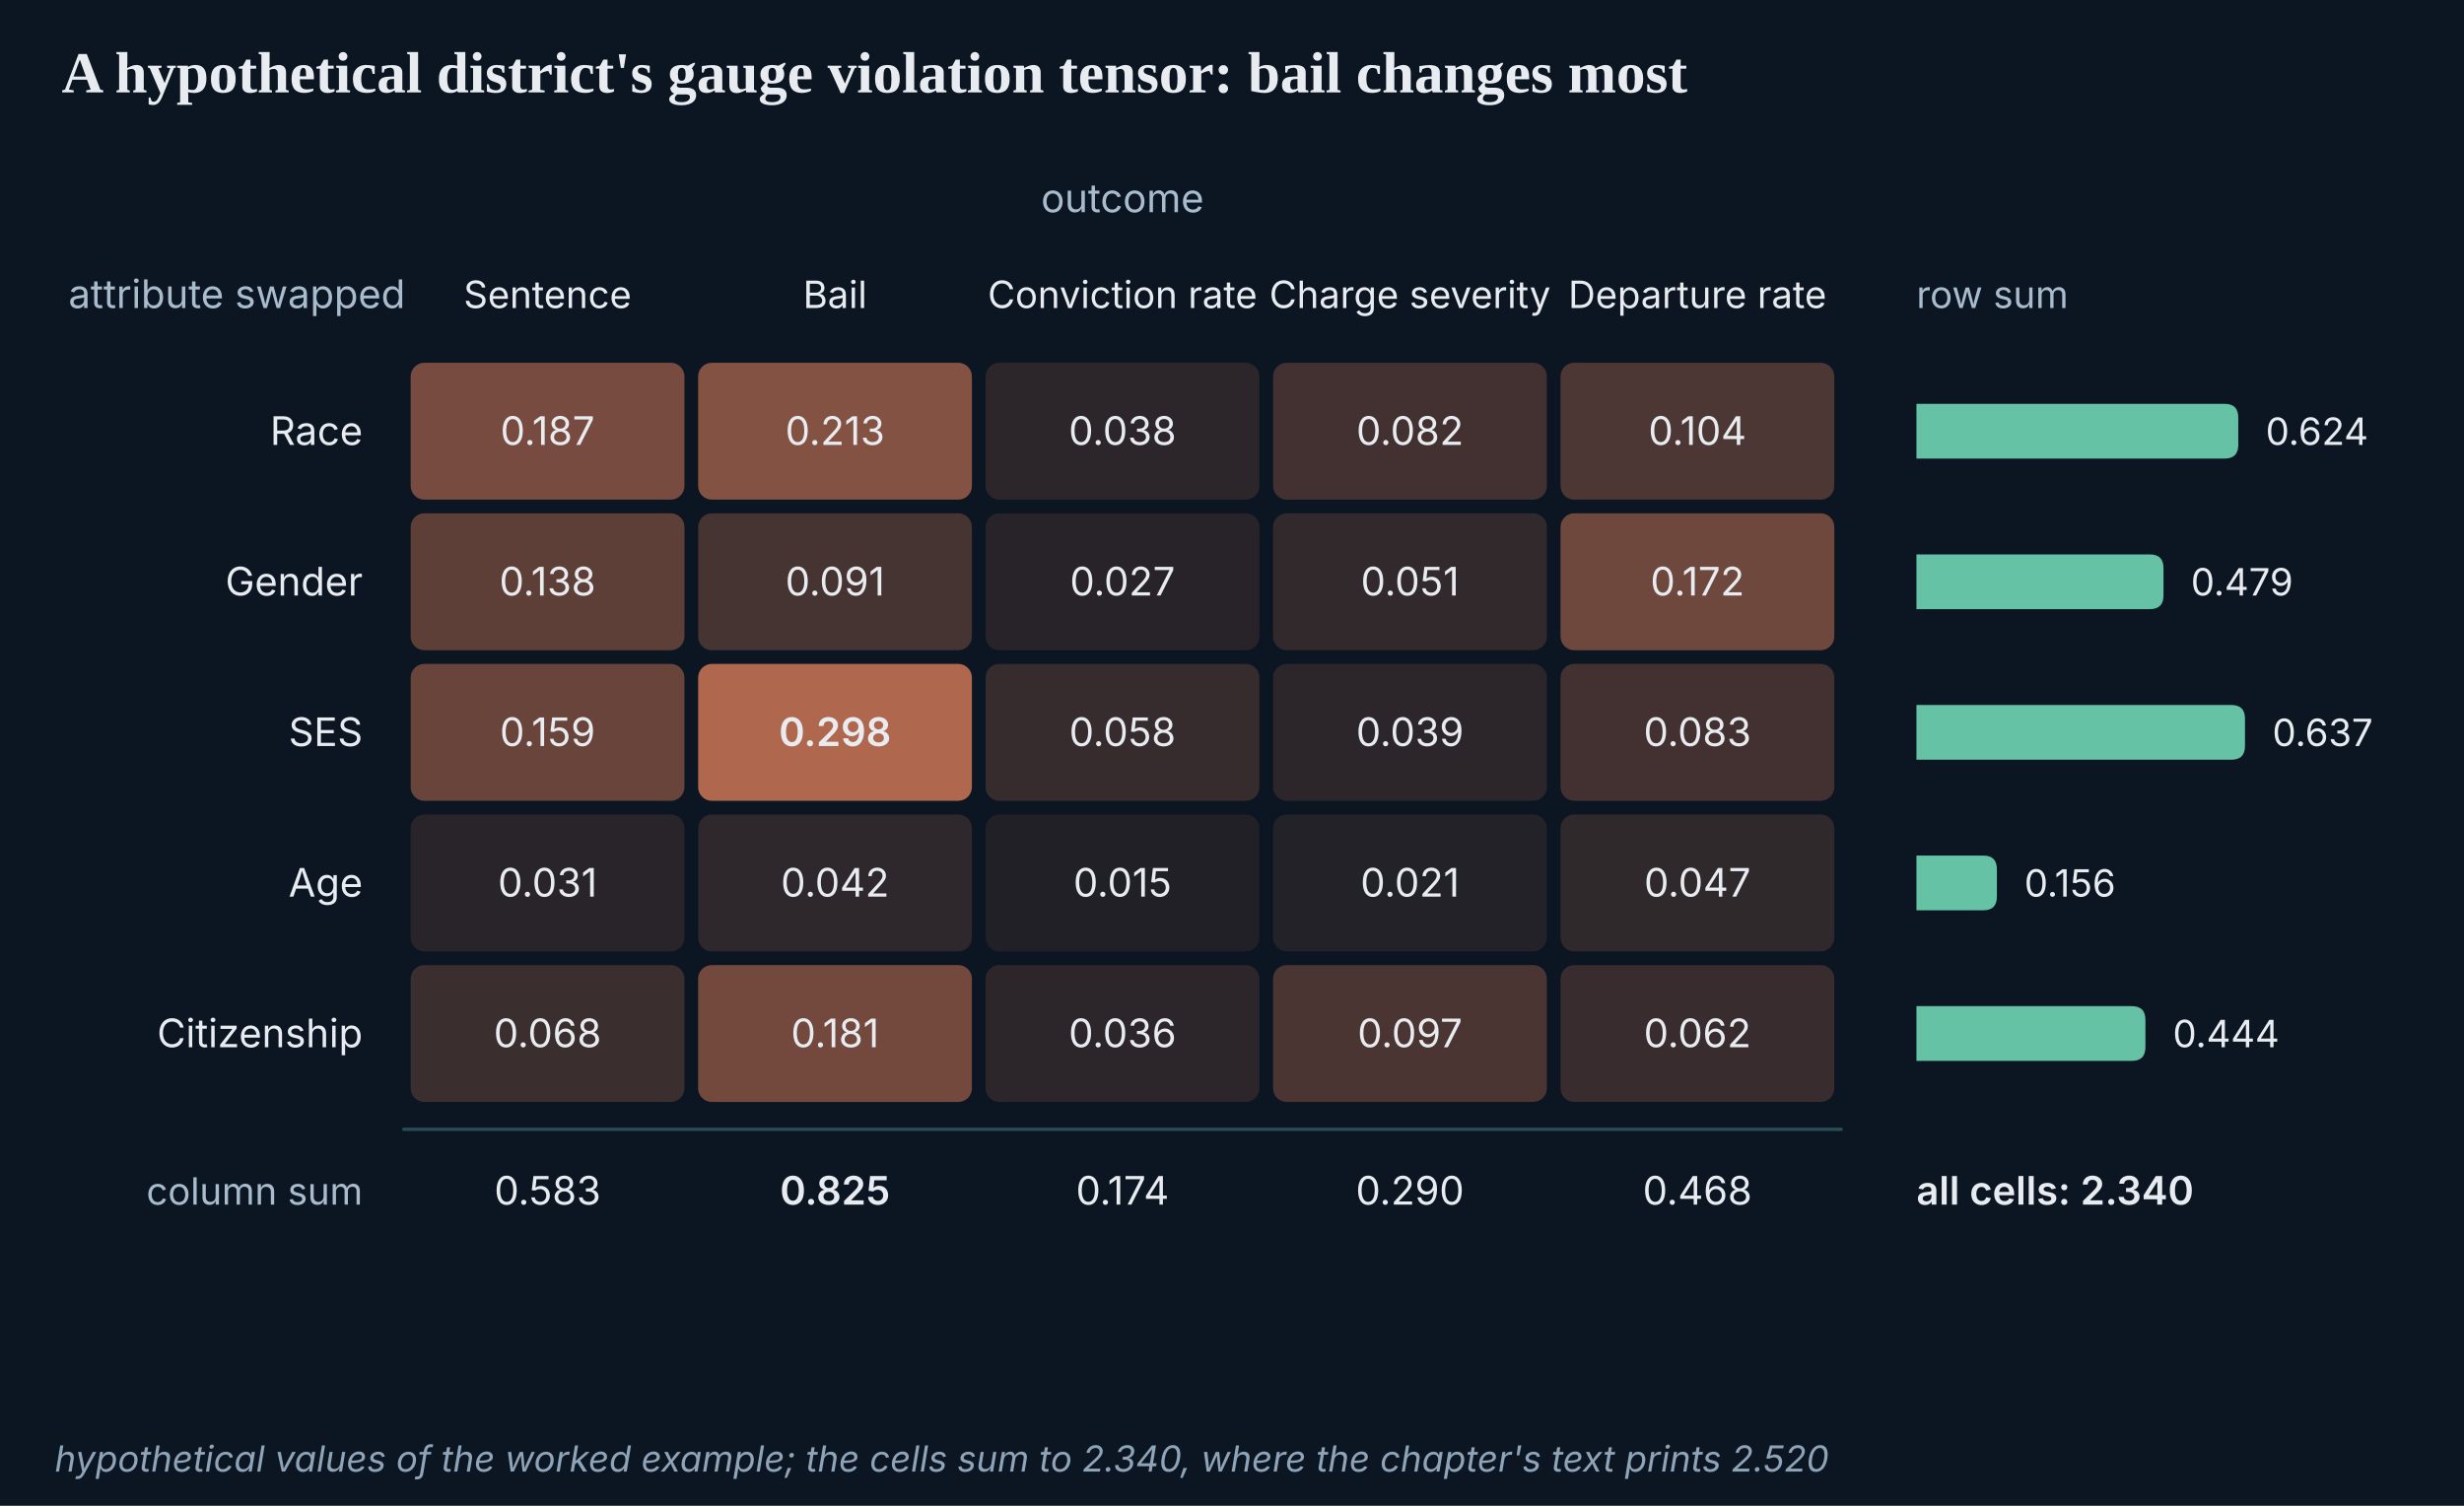
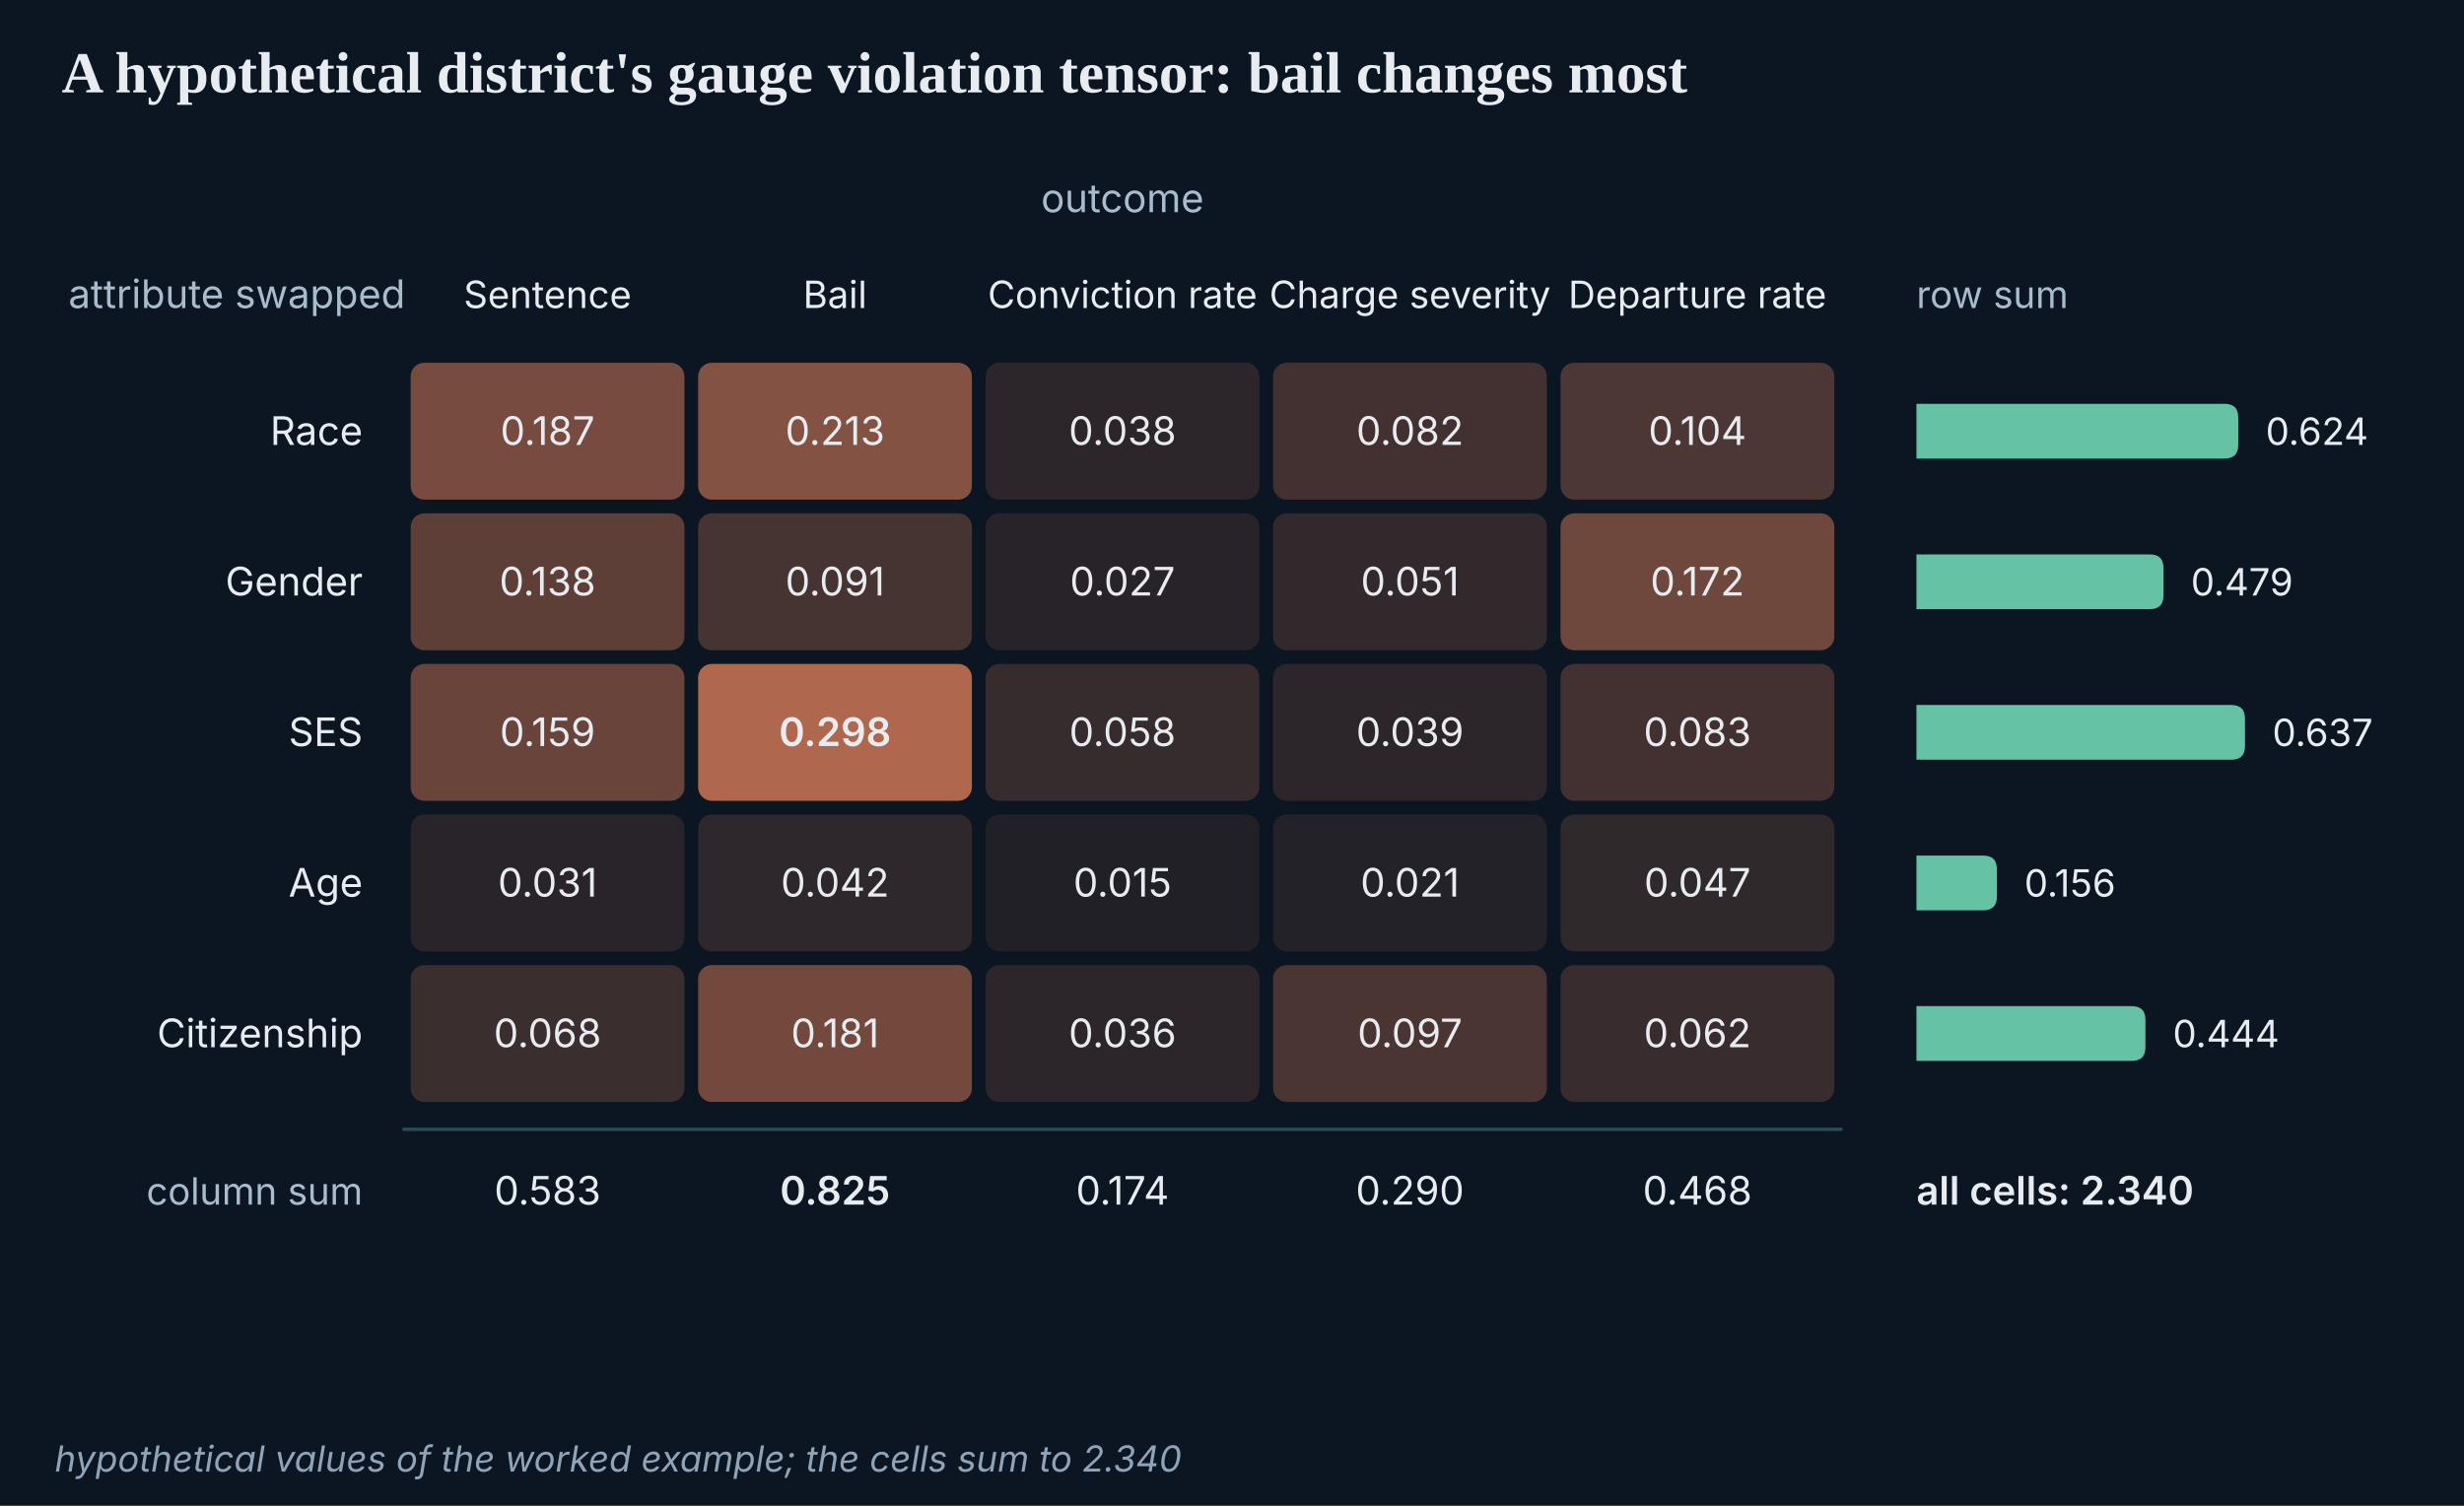
<svg xmlns="http://www.w3.org/2000/svg" width="720" height="440" viewBox="0 0 720 440" role="img" aria-label="A hypothetical district's gauge violation tensor: bail changes most">
  <rect width="100%" height="100%" fill="#0b1622" />
  <text x="18" y="27" font-family="'Crimson Pro', Georgia, 'Times New Roman', serif" font-size="17" font-weight="600" fill="#e8ecf0">A hypothetical district's gauge violation tensor: bail changes most</text>
  <text x="328.00" y="62.00" font-family="Inter, -apple-system, 'Segoe UI', Helvetica, Arial, sans-serif" font-size="11.5" fill="#a9bccd" text-anchor="middle" font-weight="normal">outcome</text>
  <text x="160.00" y="90.00" font-family="Inter, -apple-system, 'Segoe UI', Helvetica, Arial, sans-serif" font-size="11" fill="#e8ecf0" text-anchor="middle" font-weight="normal">Sentence</text>
  <text x="244.00" y="90.00" font-family="Inter, -apple-system, 'Segoe UI', Helvetica, Arial, sans-serif" font-size="11" fill="#e8ecf0" text-anchor="middle" font-weight="normal">Bail</text>
  <text x="328.00" y="90.00" font-family="Inter, -apple-system, 'Segoe UI', Helvetica, Arial, sans-serif" font-size="11" fill="#e8ecf0" text-anchor="middle" font-weight="normal">Conviction rate</text>
  <text x="412.00" y="90.00" font-family="Inter, -apple-system, 'Segoe UI', Helvetica, Arial, sans-serif" font-size="11" fill="#e8ecf0" text-anchor="middle" font-weight="normal">Charge severity</text>
  <text x="496.00" y="90.00" font-family="Inter, -apple-system, 'Segoe UI', Helvetica, Arial, sans-serif" font-size="11" fill="#e8ecf0" text-anchor="middle" font-weight="normal">Departure rate</text>
  <text x="20.00" y="90.00" font-family="Inter, -apple-system, 'Segoe UI', Helvetica, Arial, sans-serif" font-size="11.5" fill="#a9bccd" text-anchor="start" font-weight="normal">attribute swapped</text>
  <text x="560.00" y="90.00" font-family="Inter, -apple-system, 'Segoe UI', Helvetica, Arial, sans-serif" font-size="11" fill="#a9bccd" text-anchor="start" font-weight="normal">row sum</text>
  <text x="106.00" y="130.00" font-family="Inter, -apple-system, 'Segoe UI', Helvetica, Arial, sans-serif" font-size="11.5" fill="#e8ecf0" text-anchor="end" font-weight="normal">Race</text>
  <rect x="120.00" y="106.00" width="80" height="40" rx="4" fill="#fc8d62" fill-opacity="0.449" />
  <text x="160.00" y="130.00" font-family="Inter, -apple-system, 'Segoe UI', Helvetica, Arial, sans-serif" font-size="11.5" fill="#e8ecf0" text-anchor="middle" font-weight="normal">0.187</text>
  <rect x="204.00" y="106.00" width="80" height="40" rx="4" fill="#fc8d62" fill-opacity="0.503" />
  <text x="244.00" y="130.00" font-family="Inter, -apple-system, 'Segoe UI', Helvetica, Arial, sans-serif" font-size="11.5" fill="#e8ecf0" text-anchor="middle" font-weight="normal">0.213</text>
  <rect x="288.00" y="106.00" width="80" height="40" rx="4" fill="#fc8d62" fill-opacity="0.139" />
  <text x="328.00" y="130.00" font-family="Inter, -apple-system, 'Segoe UI', Helvetica, Arial, sans-serif" font-size="11.5" fill="#e8ecf0" text-anchor="middle" font-weight="normal">0.038</text>
  <rect x="372.00" y="106.00" width="80" height="40" rx="4" fill="#fc8d62" fill-opacity="0.231" />
  <text x="412.00" y="130.00" font-family="Inter, -apple-system, 'Segoe UI', Helvetica, Arial, sans-serif" font-size="11.5" fill="#e8ecf0" text-anchor="middle" font-weight="normal">0.082</text>
  <rect x="456.00" y="106.00" width="80" height="40" rx="4" fill="#fc8d62" fill-opacity="0.276" />
  <text x="496.00" y="130.00" font-family="Inter, -apple-system, 'Segoe UI', Helvetica, Arial, sans-serif" font-size="11.5" fill="#e8ecf0" text-anchor="middle" font-weight="normal">0.104</text>
  <path d="M560.00,118.00 L650.04,118.00 Q654.04,118.00 654.04,122.00 L654.04,130.00 Q654.04,134.00 650.04,134.00 L560.00,134.00 Z" fill="#66c2a5" fill-opacity="1.0" />
  <text x="662.04" y="130.00" font-family="Inter, -apple-system, 'Segoe UI', Helvetica, Arial, sans-serif" font-size="11" fill="#e8ecf0" text-anchor="start" font-weight="normal">0.624</text>
  <text x="106.00" y="174.00" font-family="Inter, -apple-system, 'Segoe UI', Helvetica, Arial, sans-serif" font-size="11.5" fill="#e8ecf0" text-anchor="end" font-weight="normal">Gender</text>
  <rect x="120.00" y="150.00" width="80" height="40" rx="4" fill="#fc8d62" fill-opacity="0.347" />
  <text x="160.00" y="174.00" font-family="Inter, -apple-system, 'Segoe UI', Helvetica, Arial, sans-serif" font-size="11.5" fill="#e8ecf0" text-anchor="middle" font-weight="normal">0.138</text>
  <rect x="204.00" y="150.00" width="80" height="40" rx="4" fill="#fc8d62" fill-opacity="0.249" />
  <text x="244.00" y="174.00" font-family="Inter, -apple-system, 'Segoe UI', Helvetica, Arial, sans-serif" font-size="11.5" fill="#e8ecf0" text-anchor="middle" font-weight="normal">0.091</text>
  <rect x="288.00" y="150.00" width="80" height="40" rx="4" fill="#fc8d62" fill-opacity="0.116" />
  <text x="328.00" y="174.00" font-family="Inter, -apple-system, 'Segoe UI', Helvetica, Arial, sans-serif" font-size="11.5" fill="#e8ecf0" text-anchor="middle" font-weight="normal">0.027</text>
  <rect x="372.00" y="150.00" width="80" height="40" rx="4" fill="#fc8d62" fill-opacity="0.166" />
  <text x="412.00" y="174.00" font-family="Inter, -apple-system, 'Segoe UI', Helvetica, Arial, sans-serif" font-size="11.5" fill="#e8ecf0" text-anchor="middle" font-weight="normal">0.051</text>
  <rect x="456.00" y="150.00" width="80" height="40" rx="4" fill="#fc8d62" fill-opacity="0.418" />
  <text x="496.00" y="174.00" font-family="Inter, -apple-system, 'Segoe UI', Helvetica, Arial, sans-serif" font-size="11.5" fill="#e8ecf0" text-anchor="middle" font-weight="normal">0.172</text>
  <path d="M560.00,162.00 L628.19,162.00 Q632.19,162.00 632.19,166.00 L632.19,174.00 Q632.19,178.00 628.19,178.00 L560.00,178.00 Z" fill="#66c2a5" fill-opacity="1.0" />
  <text x="640.19" y="174.00" font-family="Inter, -apple-system, 'Segoe UI', Helvetica, Arial, sans-serif" font-size="11" fill="#e8ecf0" text-anchor="start" font-weight="normal">0.479</text>
  <text x="106.00" y="218.00" font-family="Inter, -apple-system, 'Segoe UI', Helvetica, Arial, sans-serif" font-size="11.5" fill="#e8ecf0" text-anchor="end" font-weight="normal">SES</text>
  <rect x="120.00" y="194.00" width="80" height="40" rx="4" fill="#fc8d62" fill-opacity="0.391" />
  <text x="160.00" y="218.00" font-family="Inter, -apple-system, 'Segoe UI', Helvetica, Arial, sans-serif" font-size="11.5" fill="#e8ecf0" text-anchor="middle" font-weight="normal">0.159</text>
  <rect x="204.00" y="194.00" width="80" height="40" rx="4" fill="#fc8d62" fill-opacity="0.680" />
  <text x="244.00" y="218.00" font-family="Inter, -apple-system, 'Segoe UI', Helvetica, Arial, sans-serif" font-size="11.5" fill="#e8ecf0" text-anchor="middle" font-weight="600">0.298</text>
  <rect x="288.00" y="194.00" width="80" height="40" rx="4" fill="#fc8d62" fill-opacity="0.181" />
  <text x="328.00" y="218.00" font-family="Inter, -apple-system, 'Segoe UI', Helvetica, Arial, sans-serif" font-size="11.5" fill="#e8ecf0" text-anchor="middle" font-weight="normal">0.058</text>
  <rect x="372.00" y="194.00" width="80" height="40" rx="4" fill="#fc8d62" fill-opacity="0.141" />
  <text x="412.00" y="218.00" font-family="Inter, -apple-system, 'Segoe UI', Helvetica, Arial, sans-serif" font-size="11.5" fill="#e8ecf0" text-anchor="middle" font-weight="normal">0.039</text>
  <rect x="456.00" y="194.00" width="80" height="40" rx="4" fill="#fc8d62" fill-opacity="0.233" />
  <text x="496.00" y="218.00" font-family="Inter, -apple-system, 'Segoe UI', Helvetica, Arial, sans-serif" font-size="11.5" fill="#e8ecf0" text-anchor="middle" font-weight="normal">0.083</text>
  <path d="M560.00,206.00 L652.00,206.00 Q656.00,206.00 656.00,210.00 L656.00,218.00 Q656.00,222.00 652.00,222.00 L560.00,222.00 Z" fill="#66c2a5" fill-opacity="1.0" />
  <text x="664.00" y="218.00" font-family="Inter, -apple-system, 'Segoe UI', Helvetica, Arial, sans-serif" font-size="11" fill="#e8ecf0" text-anchor="start" font-weight="normal">0.637</text>
  <text x="106.00" y="262.00" font-family="Inter, -apple-system, 'Segoe UI', Helvetica, Arial, sans-serif" font-size="11.5" fill="#e8ecf0" text-anchor="end" font-weight="normal">Age</text>
  <rect x="120.00" y="238.00" width="80" height="40" rx="4" fill="#fc8d62" fill-opacity="0.124" />
  <text x="160.00" y="262.00" font-family="Inter, -apple-system, 'Segoe UI', Helvetica, Arial, sans-serif" font-size="11.5" fill="#e8ecf0" text-anchor="middle" font-weight="normal">0.031</text>
  <rect x="204.00" y="238.00" width="80" height="40" rx="4" fill="#fc8d62" fill-opacity="0.147" />
  <text x="244.00" y="262.00" font-family="Inter, -apple-system, 'Segoe UI', Helvetica, Arial, sans-serif" font-size="11.5" fill="#e8ecf0" text-anchor="middle" font-weight="normal">0.042</text>
  <rect x="288.00" y="238.00" width="80" height="40" rx="4" fill="#fc8d62" fill-opacity="0.091" />
  <text x="328.00" y="262.00" font-family="Inter, -apple-system, 'Segoe UI', Helvetica, Arial, sans-serif" font-size="11.5" fill="#e8ecf0" text-anchor="middle" font-weight="normal">0.015</text>
  <rect x="372.00" y="238.00" width="80" height="40" rx="4" fill="#fc8d62" fill-opacity="0.104" />
  <text x="412.00" y="262.00" font-family="Inter, -apple-system, 'Segoe UI', Helvetica, Arial, sans-serif" font-size="11.5" fill="#e8ecf0" text-anchor="middle" font-weight="normal">0.021</text>
  <rect x="456.00" y="238.00" width="80" height="40" rx="4" fill="#fc8d62" fill-opacity="0.158" />
  <text x="496.00" y="262.00" font-family="Inter, -apple-system, 'Segoe UI', Helvetica, Arial, sans-serif" font-size="11.5" fill="#e8ecf0" text-anchor="middle" font-weight="normal">0.047</text>
  <path d="M560.00,250.00 L579.51,250.00 Q583.51,250.00 583.51,254.00 L583.51,262.00 Q583.51,266.00 579.51,266.00 L560.00,266.00 Z" fill="#66c2a5" fill-opacity="1.0" />
  <text x="591.51" y="262.00" font-family="Inter, -apple-system, 'Segoe UI', Helvetica, Arial, sans-serif" font-size="11" fill="#e8ecf0" text-anchor="start" font-weight="normal">0.156</text>
  <text x="106.00" y="306.00" font-family="Inter, -apple-system, 'Segoe UI', Helvetica, Arial, sans-serif" font-size="11.5" fill="#e8ecf0" text-anchor="end" font-weight="normal">Citizenship</text>
  <rect x="120.00" y="282.00" width="80" height="40" rx="4" fill="#fc8d62" fill-opacity="0.201" />
  <text x="160.00" y="306.00" font-family="Inter, -apple-system, 'Segoe UI', Helvetica, Arial, sans-serif" font-size="11.5" fill="#e8ecf0" text-anchor="middle" font-weight="normal">0.068</text>
  <rect x="204.00" y="282.00" width="80" height="40" rx="4" fill="#fc8d62" fill-opacity="0.437" />
  <text x="244.00" y="306.00" font-family="Inter, -apple-system, 'Segoe UI', Helvetica, Arial, sans-serif" font-size="11.5" fill="#e8ecf0" text-anchor="middle" font-weight="normal">0.181</text>
  <rect x="288.00" y="282.00" width="80" height="40" rx="4" fill="#fc8d62" fill-opacity="0.135" />
  <text x="328.00" y="306.00" font-family="Inter, -apple-system, 'Segoe UI', Helvetica, Arial, sans-serif" font-size="11.5" fill="#e8ecf0" text-anchor="middle" font-weight="normal">0.036</text>
  <rect x="372.00" y="282.00" width="80" height="40" rx="4" fill="#fc8d62" fill-opacity="0.262" />
  <text x="412.00" y="306.00" font-family="Inter, -apple-system, 'Segoe UI', Helvetica, Arial, sans-serif" font-size="11.5" fill="#e8ecf0" text-anchor="middle" font-weight="normal">0.097</text>
  <rect x="456.00" y="282.00" width="80" height="40" rx="4" fill="#fc8d62" fill-opacity="0.189" />
  <text x="496.00" y="306.00" font-family="Inter, -apple-system, 'Segoe UI', Helvetica, Arial, sans-serif" font-size="11.5" fill="#e8ecf0" text-anchor="middle" font-weight="normal">0.062</text>
  <path d="M560.00,294.00 L622.91,294.00 Q626.91,294.00 626.91,298.00 L626.91,306.00 Q626.91,310.00 622.91,310.00 L560.00,310.00 Z" fill="#66c2a5" fill-opacity="1.0" />
  <text x="634.91" y="306.00" font-family="Inter, -apple-system, 'Segoe UI', Helvetica, Arial, sans-serif" font-size="11" fill="#e8ecf0" text-anchor="start" font-weight="normal">0.444</text>
  <line x1="118.00" y1="330.00" x2="538.00" y2="330.00" stroke="#2a4a56" stroke-width="1" stroke-linecap="round" stroke-opacity="1.0" />
  <text x="106.00" y="352.00" font-family="Inter, -apple-system, 'Segoe UI', Helvetica, Arial, sans-serif" font-size="11" fill="#a9bccd" text-anchor="end" font-weight="normal">column sum</text>
  <text x="160.00" y="352.00" font-family="Inter, -apple-system, 'Segoe UI', Helvetica, Arial, sans-serif" font-size="11.5" fill="#e8ecf0" text-anchor="middle" font-weight="normal">0.583</text>
  <text x="244.00" y="352.00" font-family="Inter, -apple-system, 'Segoe UI', Helvetica, Arial, sans-serif" font-size="11.5" fill="#e8ecf0" text-anchor="middle" font-weight="600">0.825</text>
  <text x="328.00" y="352.00" font-family="Inter, -apple-system, 'Segoe UI', Helvetica, Arial, sans-serif" font-size="11.5" fill="#e8ecf0" text-anchor="middle" font-weight="normal">0.174</text>
  <text x="412.00" y="352.00" font-family="Inter, -apple-system, 'Segoe UI', Helvetica, Arial, sans-serif" font-size="11.5" fill="#e8ecf0" text-anchor="middle" font-weight="normal">0.290</text>
  <text x="496.00" y="352.00" font-family="Inter, -apple-system, 'Segoe UI', Helvetica, Arial, sans-serif" font-size="11.5" fill="#e8ecf0" text-anchor="middle" font-weight="normal">0.468</text>
  <text x="560.00" y="352.00" font-family="Inter, -apple-system, 'Segoe UI', Helvetica, Arial, sans-serif" font-size="11.5" fill="#e8ecf0" text-anchor="start" font-weight="600">all cells: 2.340</text>
-   <text x="16.00" y="430.00" font-family="Inter, -apple-system, 'Segoe UI', Helvetica, Arial, sans-serif" font-size="10.5" fill="#8fa4b8" text-anchor="start" font-weight="normal" font-style="italic">hypothetical values of the worked example; the cells sum to 2.340, where the chapter's text prints 2.520</text>
+   <text x="16.00" y="430.00" font-family="Inter, -apple-system, 'Segoe UI', Helvetica, Arial, sans-serif" font-size="10.5" fill="#8fa4b8" text-anchor="start" font-weight="normal" font-style="italic">hypothetical values of the worked example; the cells sum to 2.340</text>
</svg>
